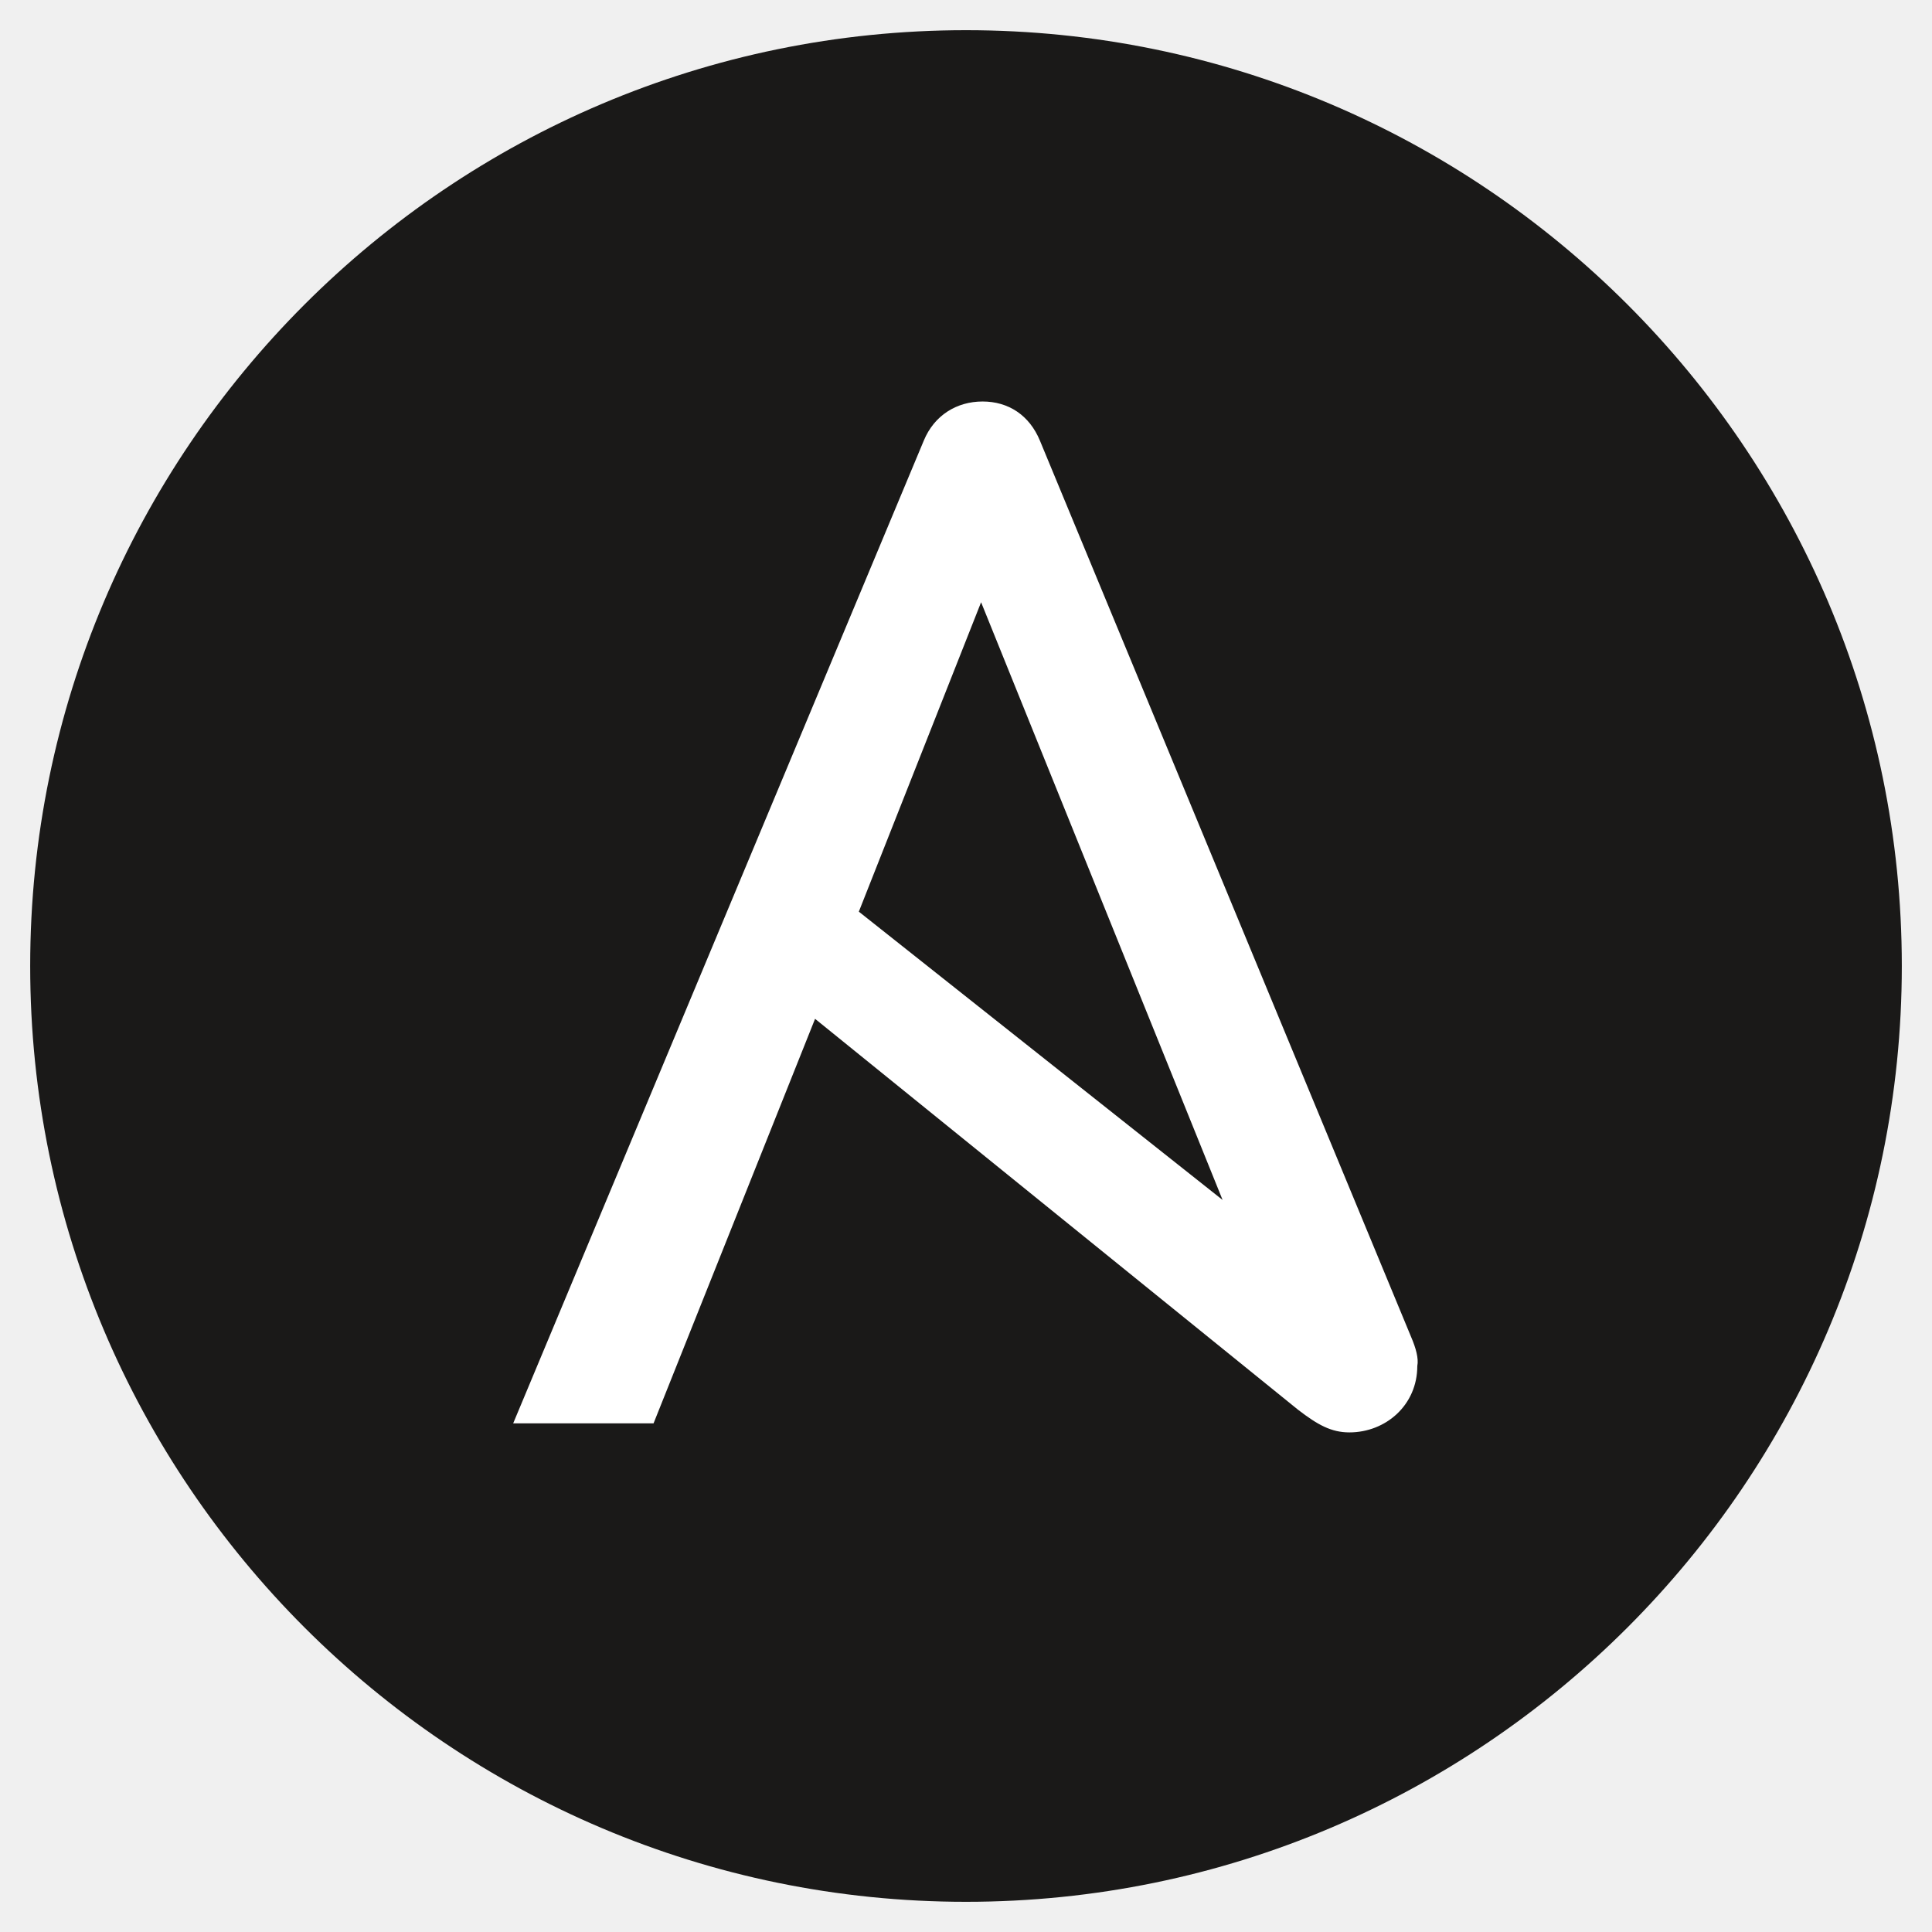
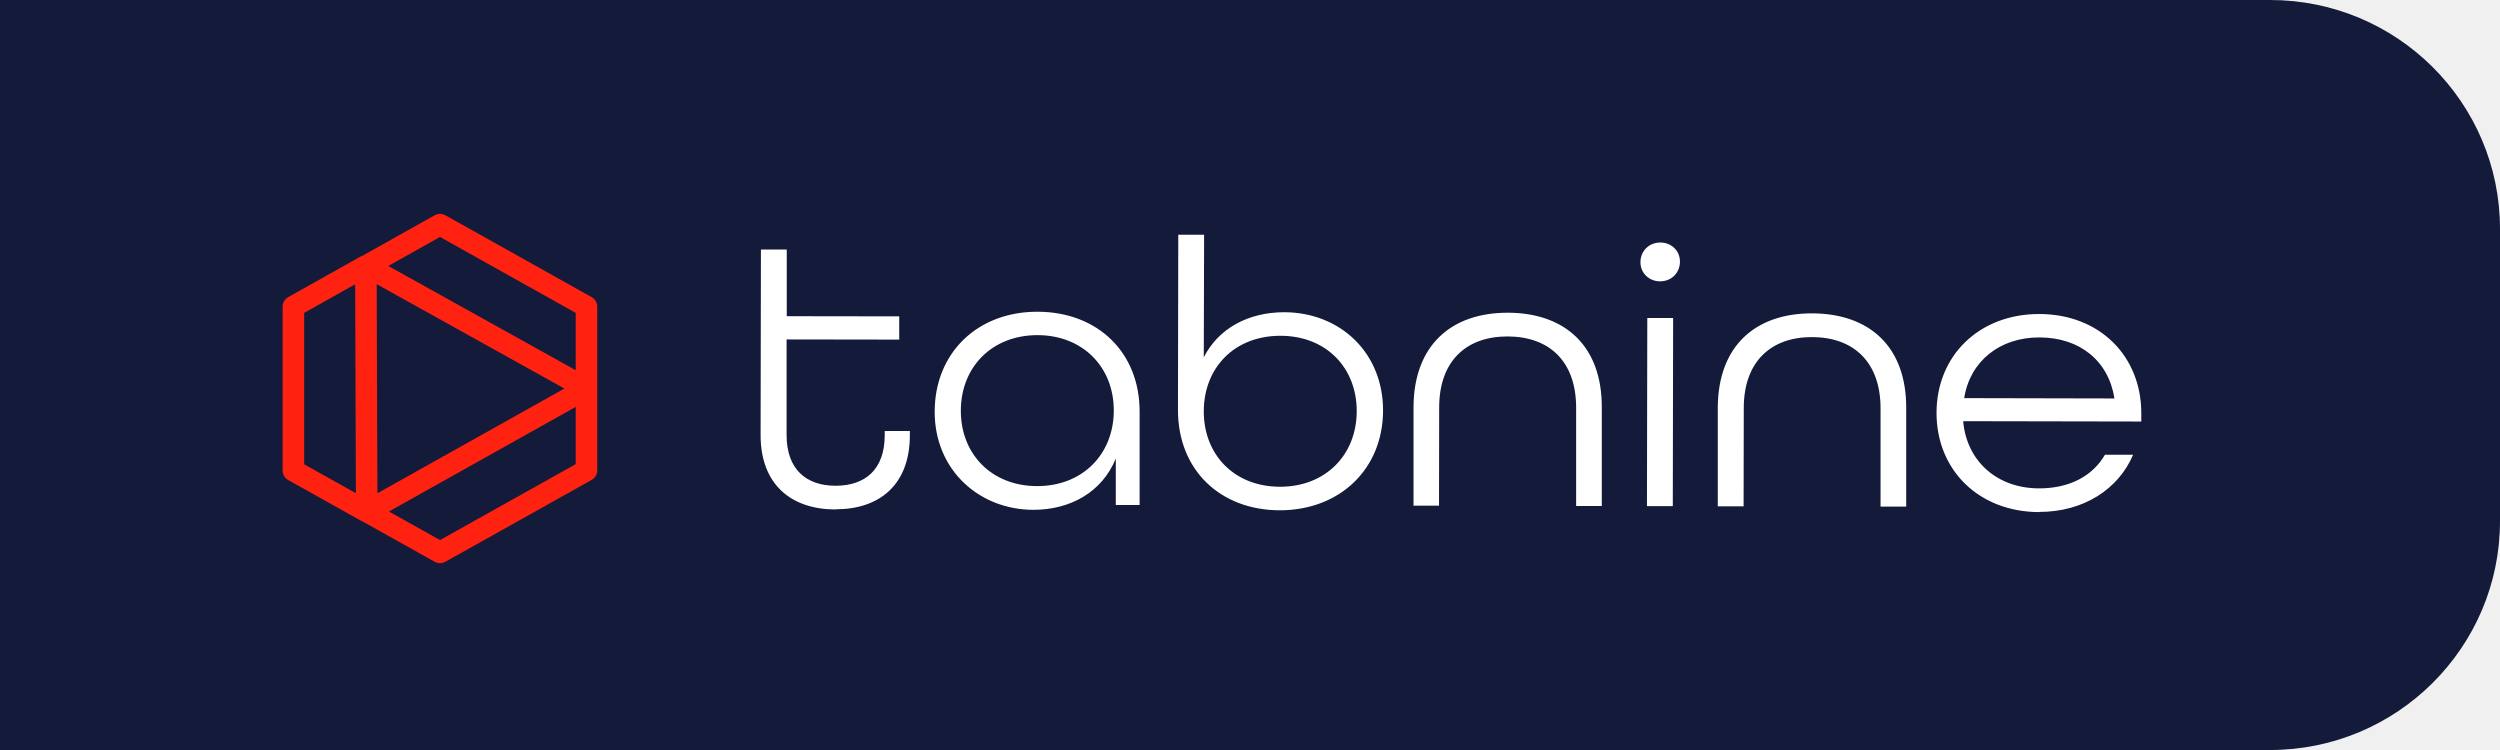
- <svg xmlns="http://www.w3.org/2000/svg" viewBox="0 0 128 128">
-   <path fill="#1A1918" d="M126 64c0 34.2-27.8 62-62 62S2 98.2 2 64 29.8 2 64 2s62 27.8 62 62" />
-   <path fill="#FFF" d="M65 39.9l16 39.6-24.1-19.1L65 39.9zm28.5 48.7L68.9 29.2c-.7-1.7-2.1-2.6-3.8-2.6-1.7 0-3.2.9-3.9 2.6L34 94.3h9.3L54 67.5l32 25.9c1.3 1 2.2 1.5 3.4 1.5 2.4 0 4.5-1.8 4.5-4.4.1-.5-.1-1.2-.4-1.9z" />
+ <svg xmlns="http://www.w3.org/2000/svg" width="180" height="54" fill="none">
+   <g clip-path="url(#clip0_673_15046)">
+     <path d="M0 0h163.446C172.586 0 180 7.382 180 16.483v21.034C180 46.618 172.586 54 163.446 54H0V0z" fill="#131A3A" />
+     <path d="M42.226 27.973l-15.823 8.862m15.823-8.862l-15.87-8.827m15.87 8.827v-5.9l-10.544-5.901-5.327 2.986m15.871 8.815v5.9l-10.544 5.9-5.279-2.95m0 .012l-.06-17.689-5.218 2.926v11.813l5.278 2.95z" stroke="#FF2210" stroke-width="1.551" stroke-linejoin="round" />
+     <path d="M60.16 36.67c3.167 0 5.35-1.768 5.35-5.34v-.298H63.7v.299c0 2.496-1.428 3.643-3.54 3.643-2.11 0-3.526-1.183-3.526-3.655v-6.88l8.11.012v-1.673l-8.098-.012v-4.801h-1.86l-.023 13.354c0 3.559 2.183 5.35 5.386 5.363l.012-.012zm14.238.037c2.676 0 4.955-1.278 5.939-3.691v3.344h1.715v-6.688c.024-4.276-2.999-7.215-7.342-7.227-4.342-.012-7.413 2.974-7.413 7.203 0 4.228 3.239 7.059 7.114 7.059h-.013zm.276-1.708c-3.287 0-5.506-2.317-5.494-5.447.012-3.13 2.243-5.422 5.518-5.422s5.507 2.317 5.495 5.446C80.18 32.706 77.949 35 74.674 35zm17.456 1.743c4.367 0 7.438-2.998 7.45-7.167.012-4.168-3.071-7.083-7.114-7.095-2.615 0-4.762 1.195-5.794 3.25l.024-8.828h-1.86l-.023 12.613c0 4.36 3.07 7.215 7.33 7.227h-.013zm.036-1.696c-3.31 0-5.506-2.318-5.494-5.447.012-3.13 2.207-5.423 5.518-5.423 3.31 0 5.506 2.318 5.494 5.447-.012 3.13-2.243 5.423-5.518 5.423zm9.584 1.361h1.859l.012-7.071c0-3.345 1.956-5.124 4.943-5.112 2.987.012 4.918 1.791 4.918 5.136v7.07h1.847v-7.07c.024-4.503-2.699-6.832-6.753-6.844-4.055-.012-6.79 2.317-6.802 6.808v7.07l-.024.013zm17.779-16.151c.804 0 1.416-.597 1.428-1.398.012-.8-.612-1.397-1.416-1.397-.804 0-1.416.597-1.428 1.397-.012.8.612 1.398 1.416 1.398zm-.948 16.184h1.86l.024-13.544h-1.86l-.024 13.544zm5.099.014h1.859l.012-7.071c0-3.345 1.955-5.124 4.93-5.112 2.975.011 4.919 1.791 4.919 5.136v7.07h1.847v-7.07c.024-4.503-2.699-6.832-6.766-6.845-4.066-.011-6.789 2.318-6.801 6.809v7.083zm23.139.405c3.203 0 5.71-1.637 6.766-4.12h-2.027c-.9 1.552-2.568 2.424-4.739 2.424-3.083 0-5.23-2.019-5.47-4.838l12.824.024v-.597c0-4.109-2.987-7.13-7.33-7.143-4.342-.012-7.413 2.998-7.413 7.12 0 4.12 3.047 7.13 7.389 7.142v-.012zm-5.398-8.194c.42-2.663 2.567-4.383 5.434-4.371 2.867.011 4.955 1.66 5.386 4.395l-10.82-.024z" fill="#fff" />
+   </g>
+   <defs>
+     <clipPath id="clip0_673_15046">
+       <path fill="#fff" d="M0 0h180v54H0z" />
+     </clipPath>
+   </defs>
</svg>
